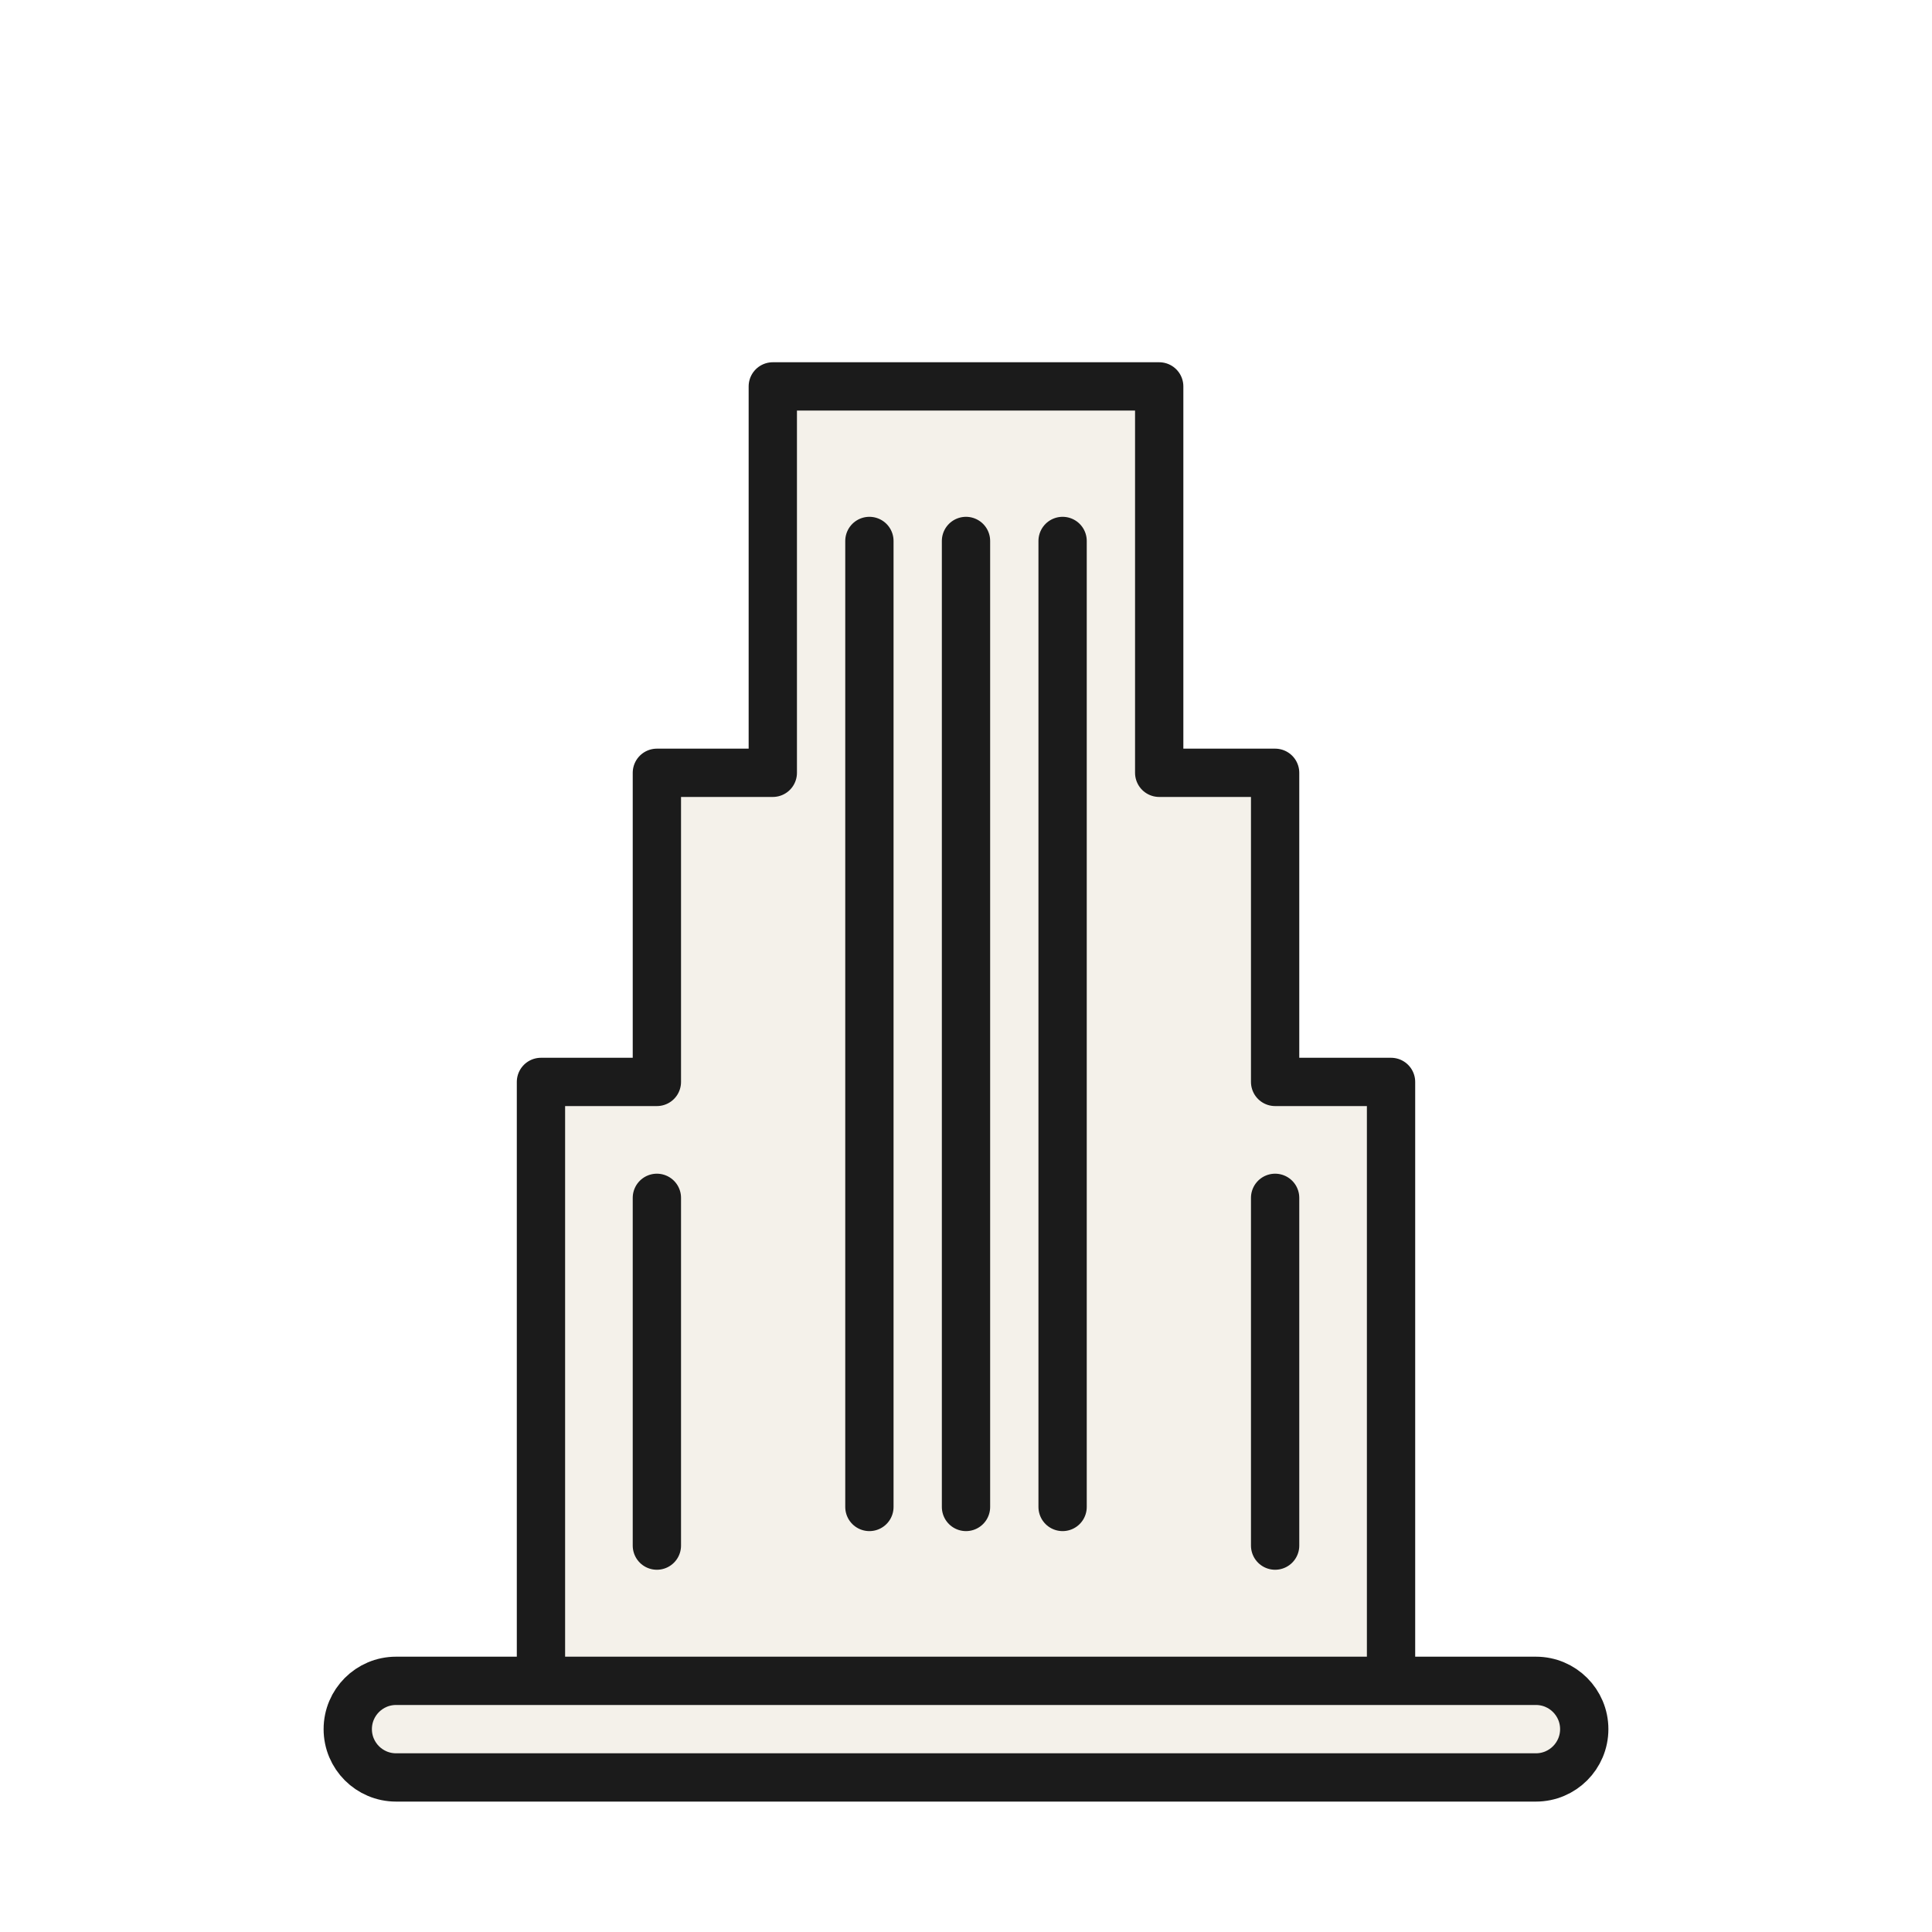
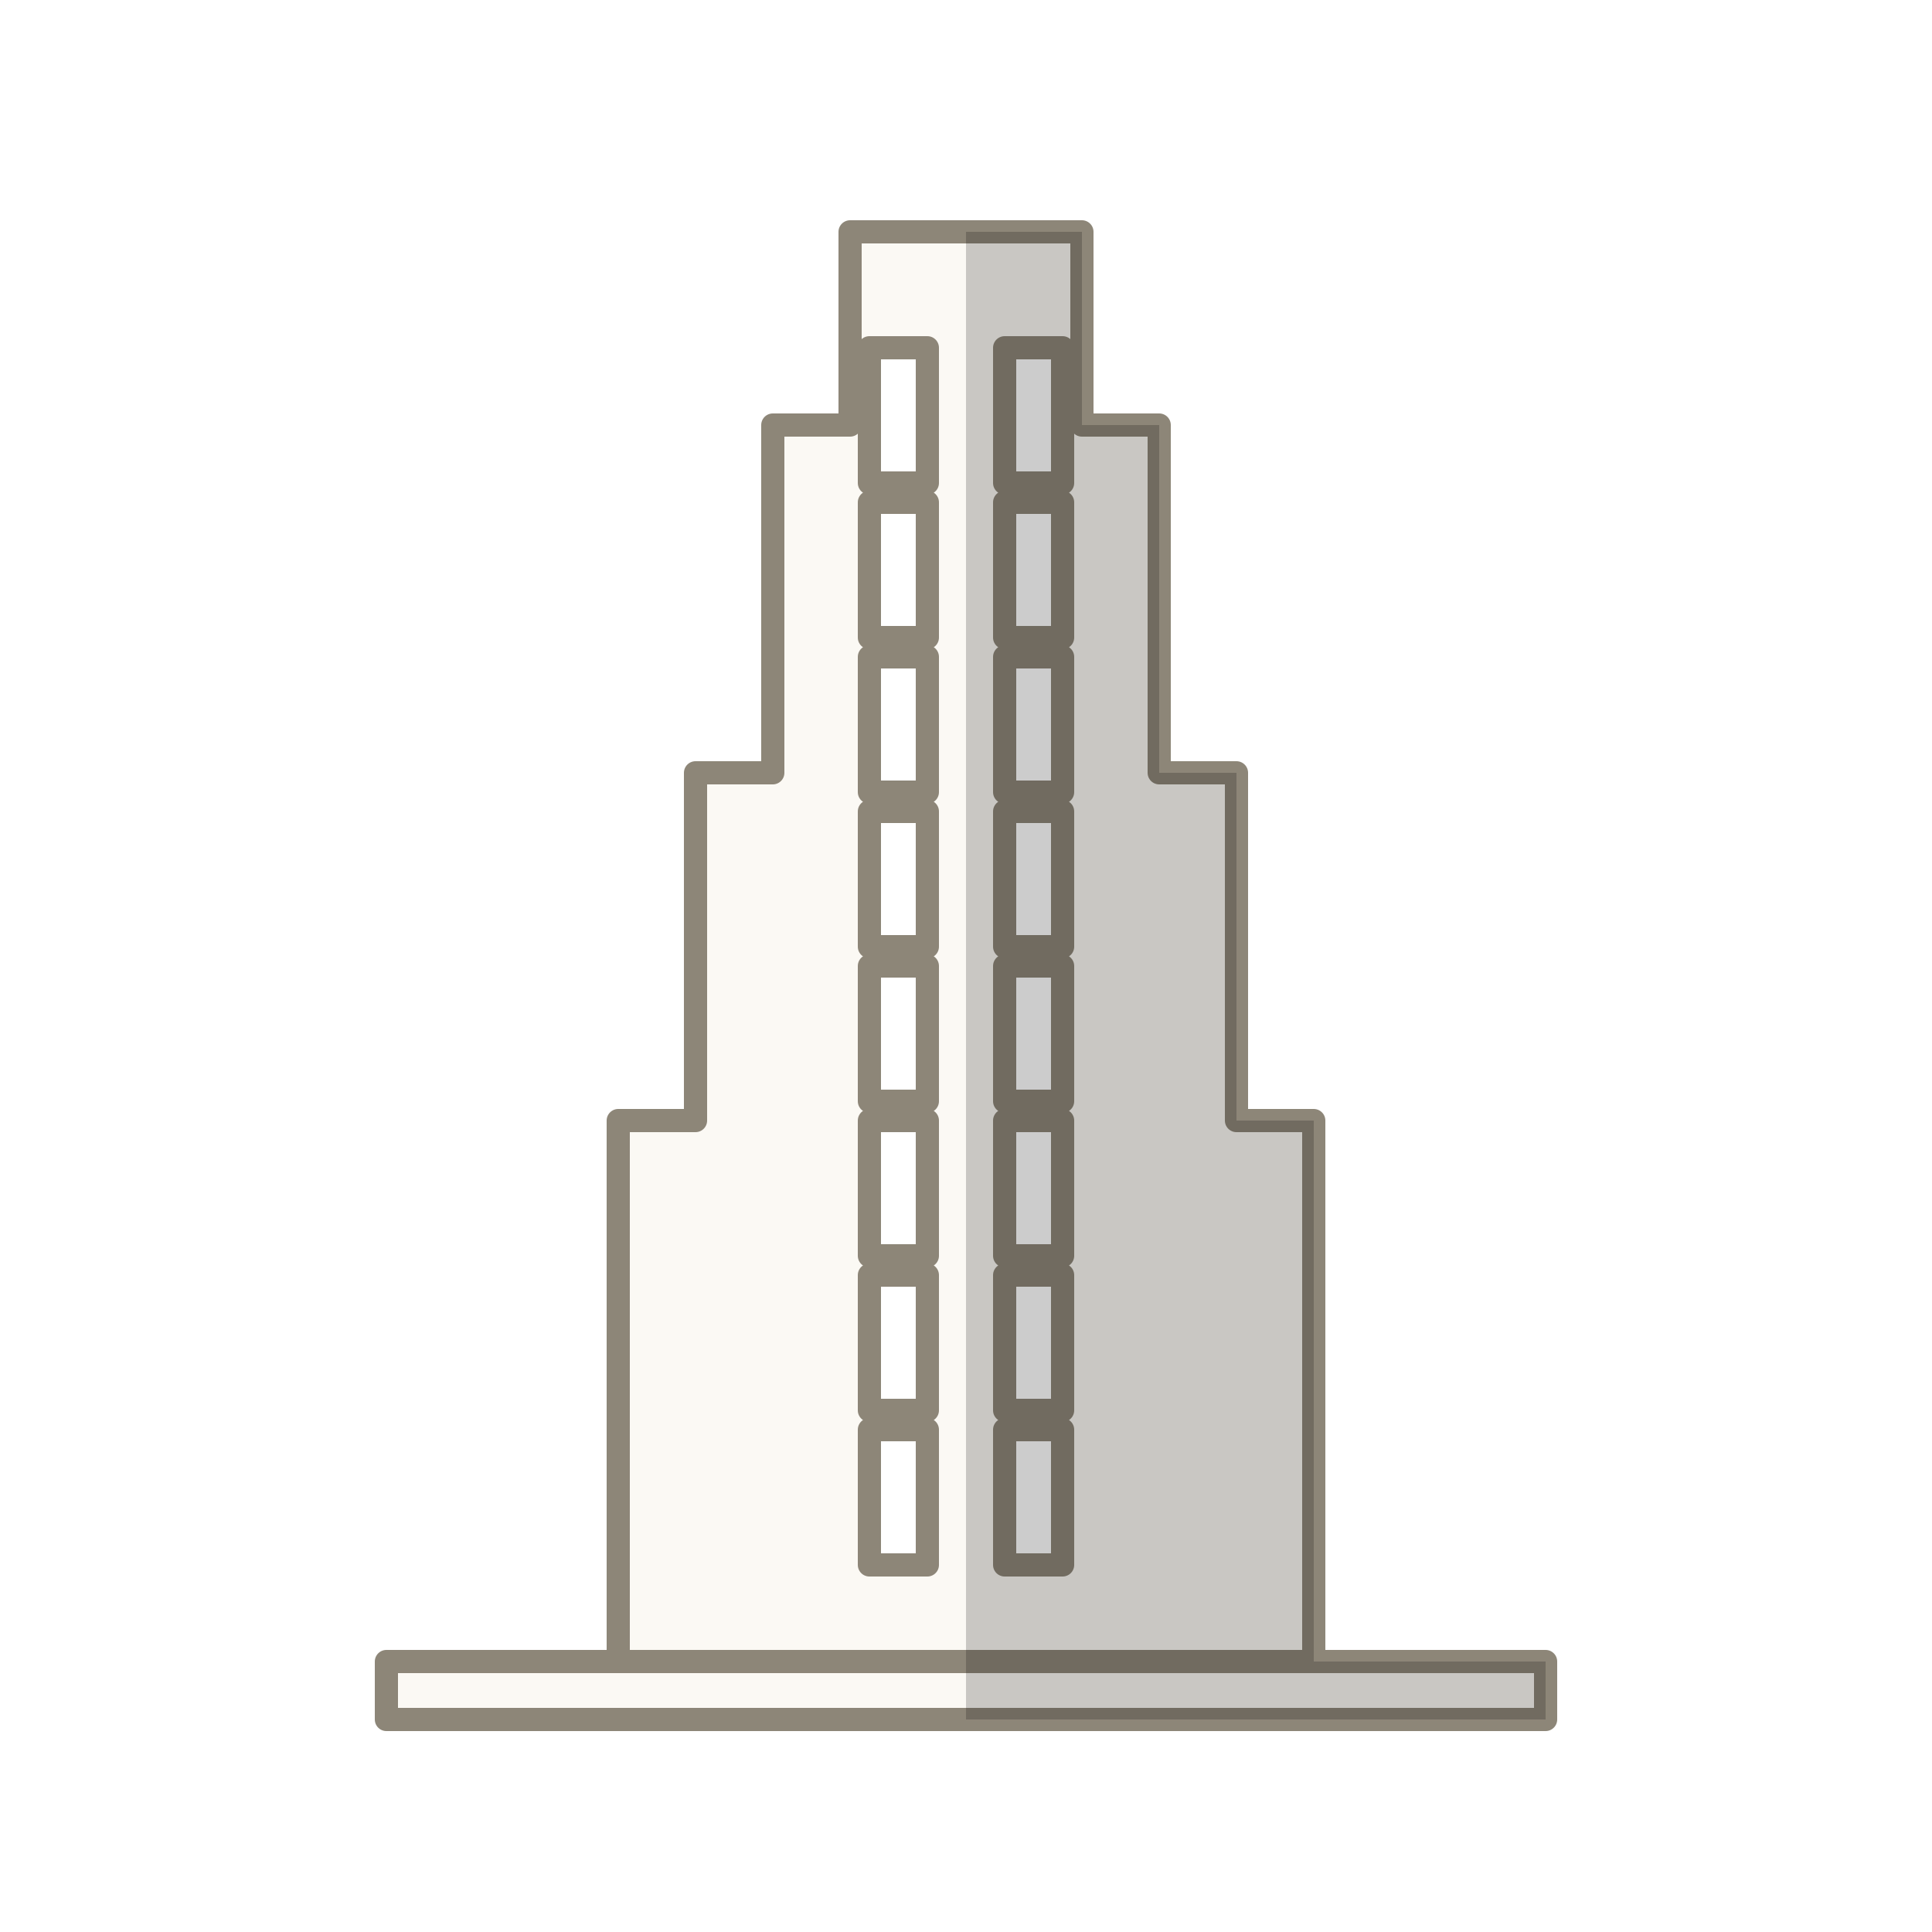
- <svg xmlns="http://www.w3.org/2000/svg" viewBox="0 0 100 100">
-   <g fill="#f4f1ea" stroke="#1b1b1b" stroke-width="2.5" stroke-linejoin="round">
-     <path d="M28 88V56h6V40h6V20h20v20h6v16h6v32z" />
-     <rect x="18" y="87" width="64" height="5" rx="2.5" />
+ <svg xmlns="http://www.w3.org/2000/svg" viewBox="0 0 100 100" fill-rule="evenodd">
+   <clipPath id="c">
+     <path d="M32 88V58H36V40H40V22H44V12H56V22H60V40H64V58H68V88zM45 18h3v7h-3zM45 26h3v7h-3zM45 34h3v7h-3zM45 42h3v7h-3zM45 50h3v7h-3zM45 58h3v7h-3zM45 66h3v7h-3zM45 74h3v7h-3zM52 18h3v7h-3zM52 26h3v7h-3zM52 34h3v7h-3zM52 42h3v7h-3zM52 50h3v7h-3zM52 58h3v7h-3zM52 66h3v7h-3zM52 74h3v7h-3z" />
+     <path d="M20 86h60v3H20z" />
+   </clipPath>
+   <g fill="#fbf9f4" stroke="#8d8678" stroke-width="1.2" stroke-linejoin="round">
+     <path d="M32 88V58H36V40H40V22H44V12H56V22H60V40H64V58H68V88zM45 18h3v7h-3zM45 26h3v7h-3zM45 34h3v7h-3zM45 42h3v7h-3zM45 50h3v7h-3zM45 58h3v7h-3zM45 66h3v7h-3zM45 74h3v7h-3zM52 18h3v7h-3zM52 26h3v7h-3zM52 34h3v7h-3zM52 42h3v7h-3zM52 50h3v7h-3zM52 58h3v7h-3zM52 66h3v7h-3zM52 74h3v7h-3z" />
+     <path d="M20 86h60v3H20z" />
  </g>
-   <path d="M45 28v50M50 28v50M55 28v50" fill="none" stroke="#1b1b1b" stroke-width="2.5" stroke-linecap="round" />
-   <path d="M34 62v18M66 62v18" fill="none" stroke="#1b1b1b" stroke-width="2.5" stroke-linecap="round" />
+   <rect x="50" y="0" width="50" height="100" fill="#000" fill-opacity=".2" clip-path="url(#c)" />
</svg>
